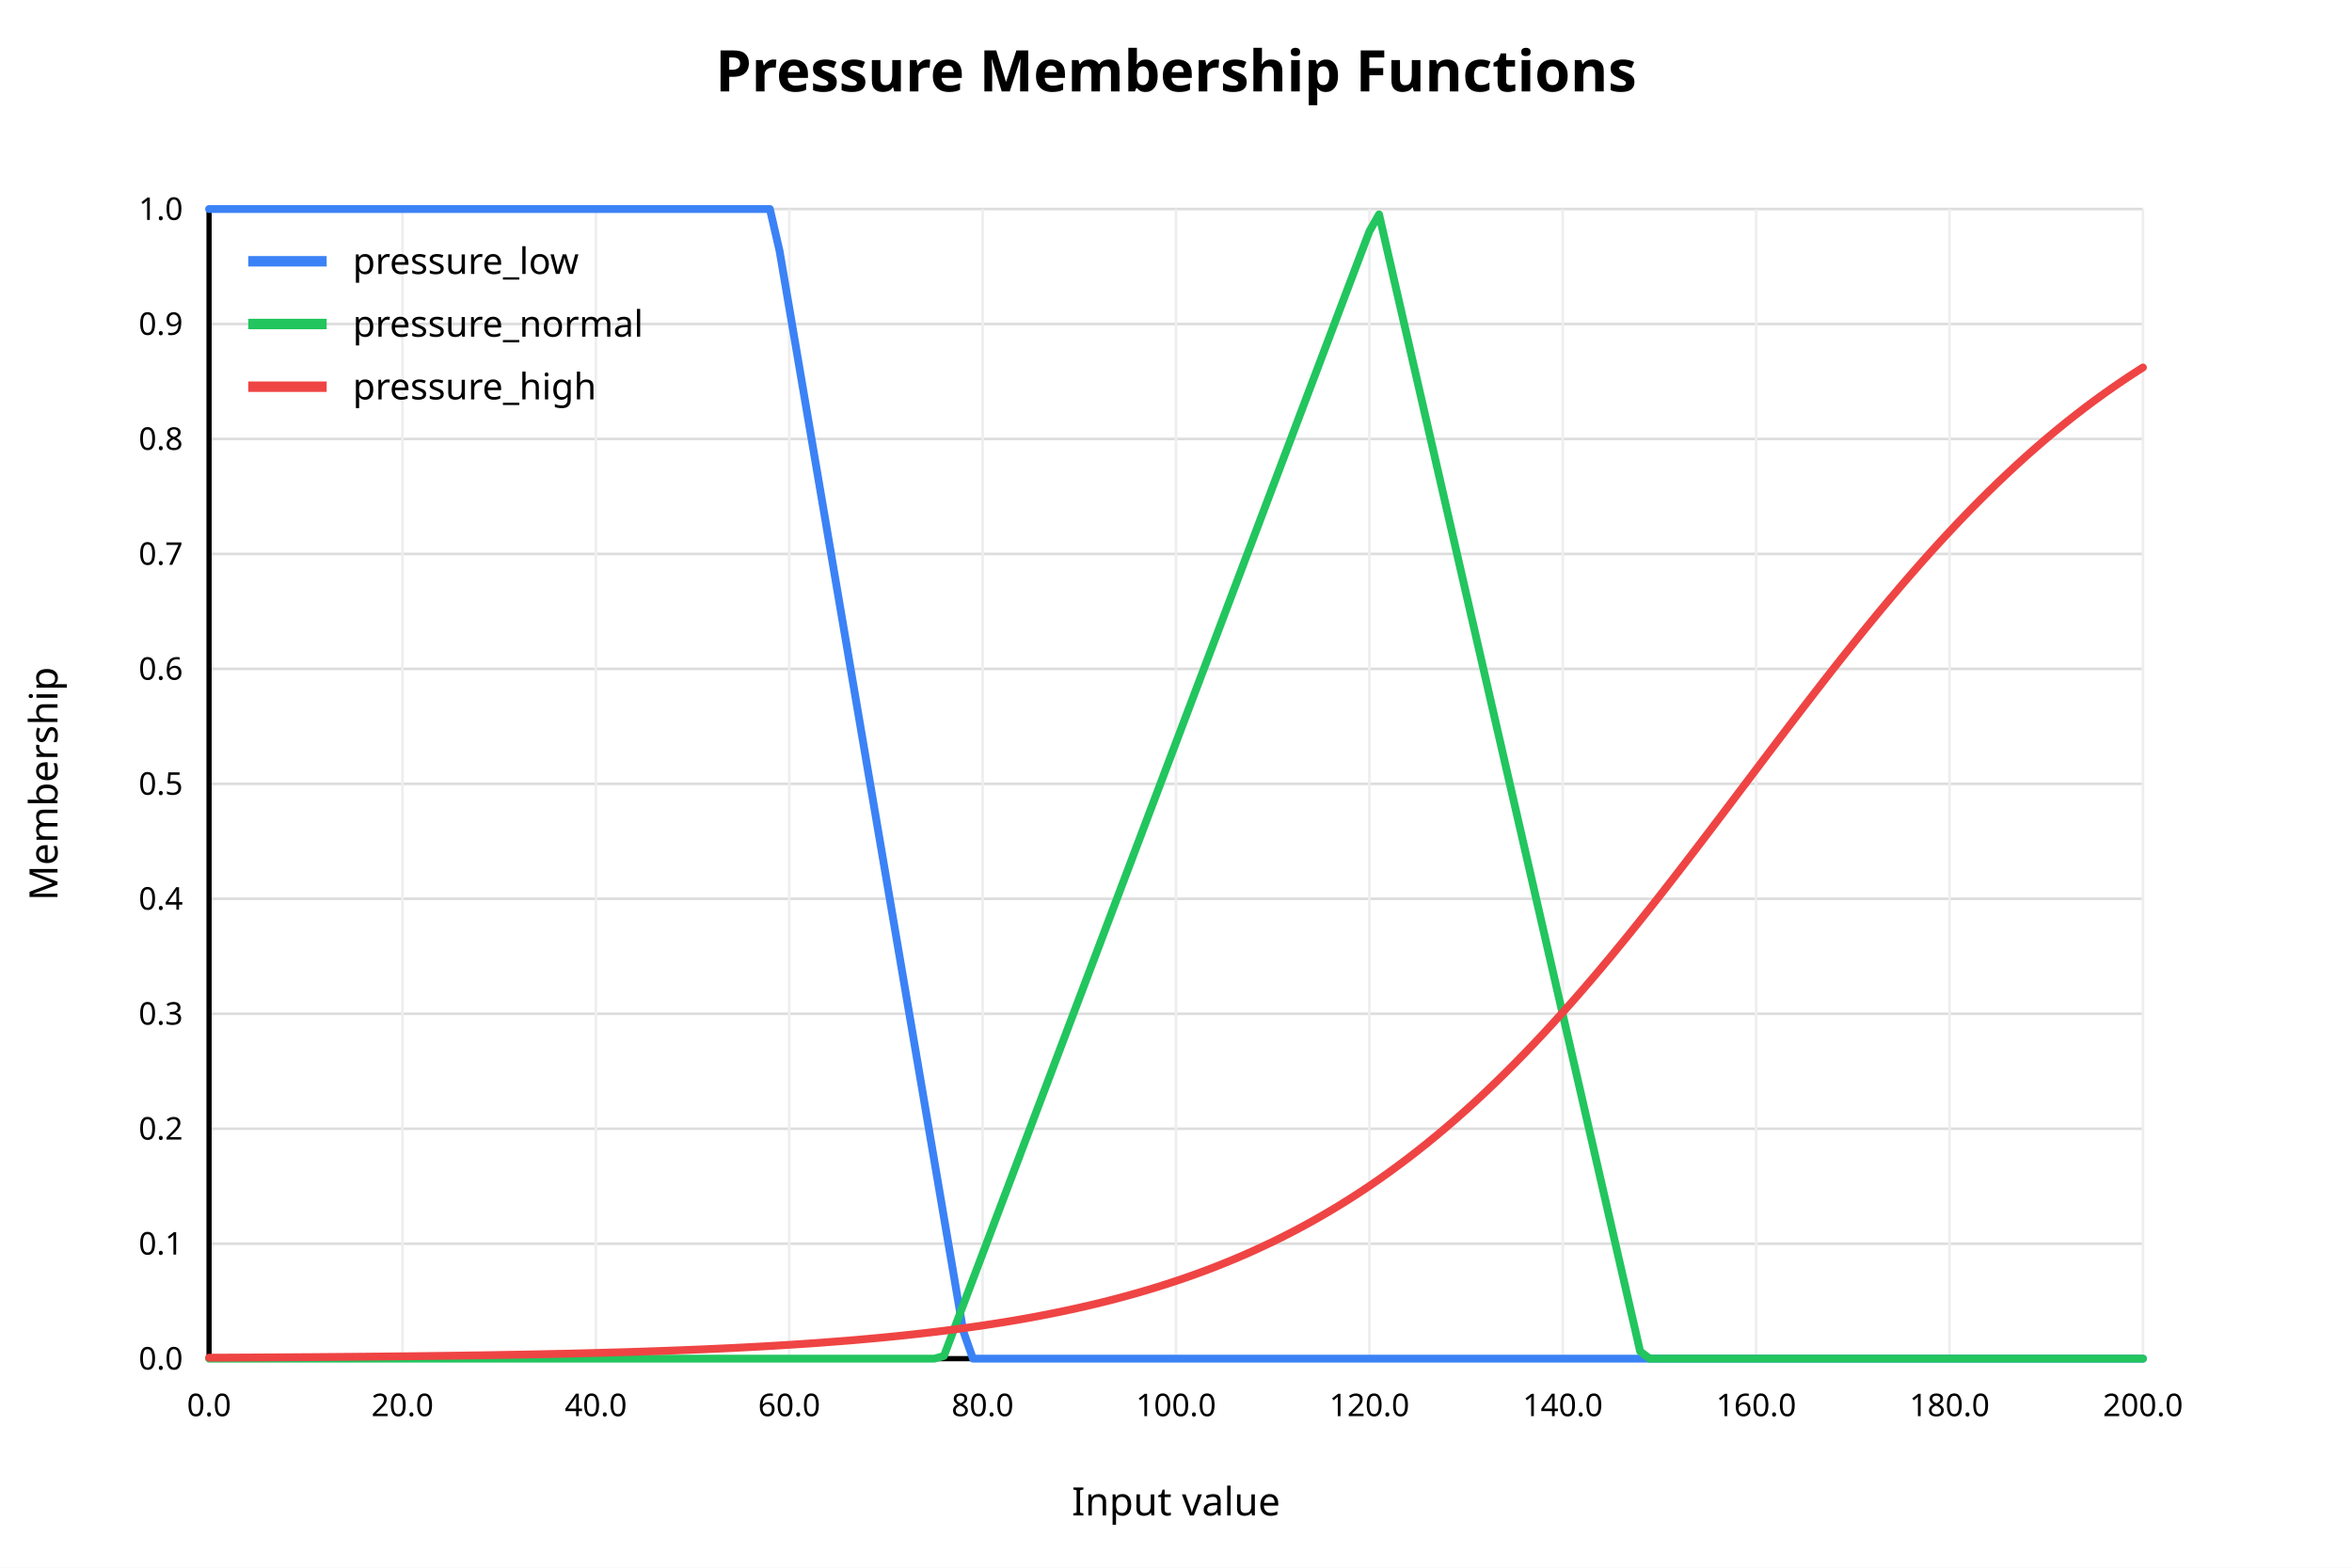
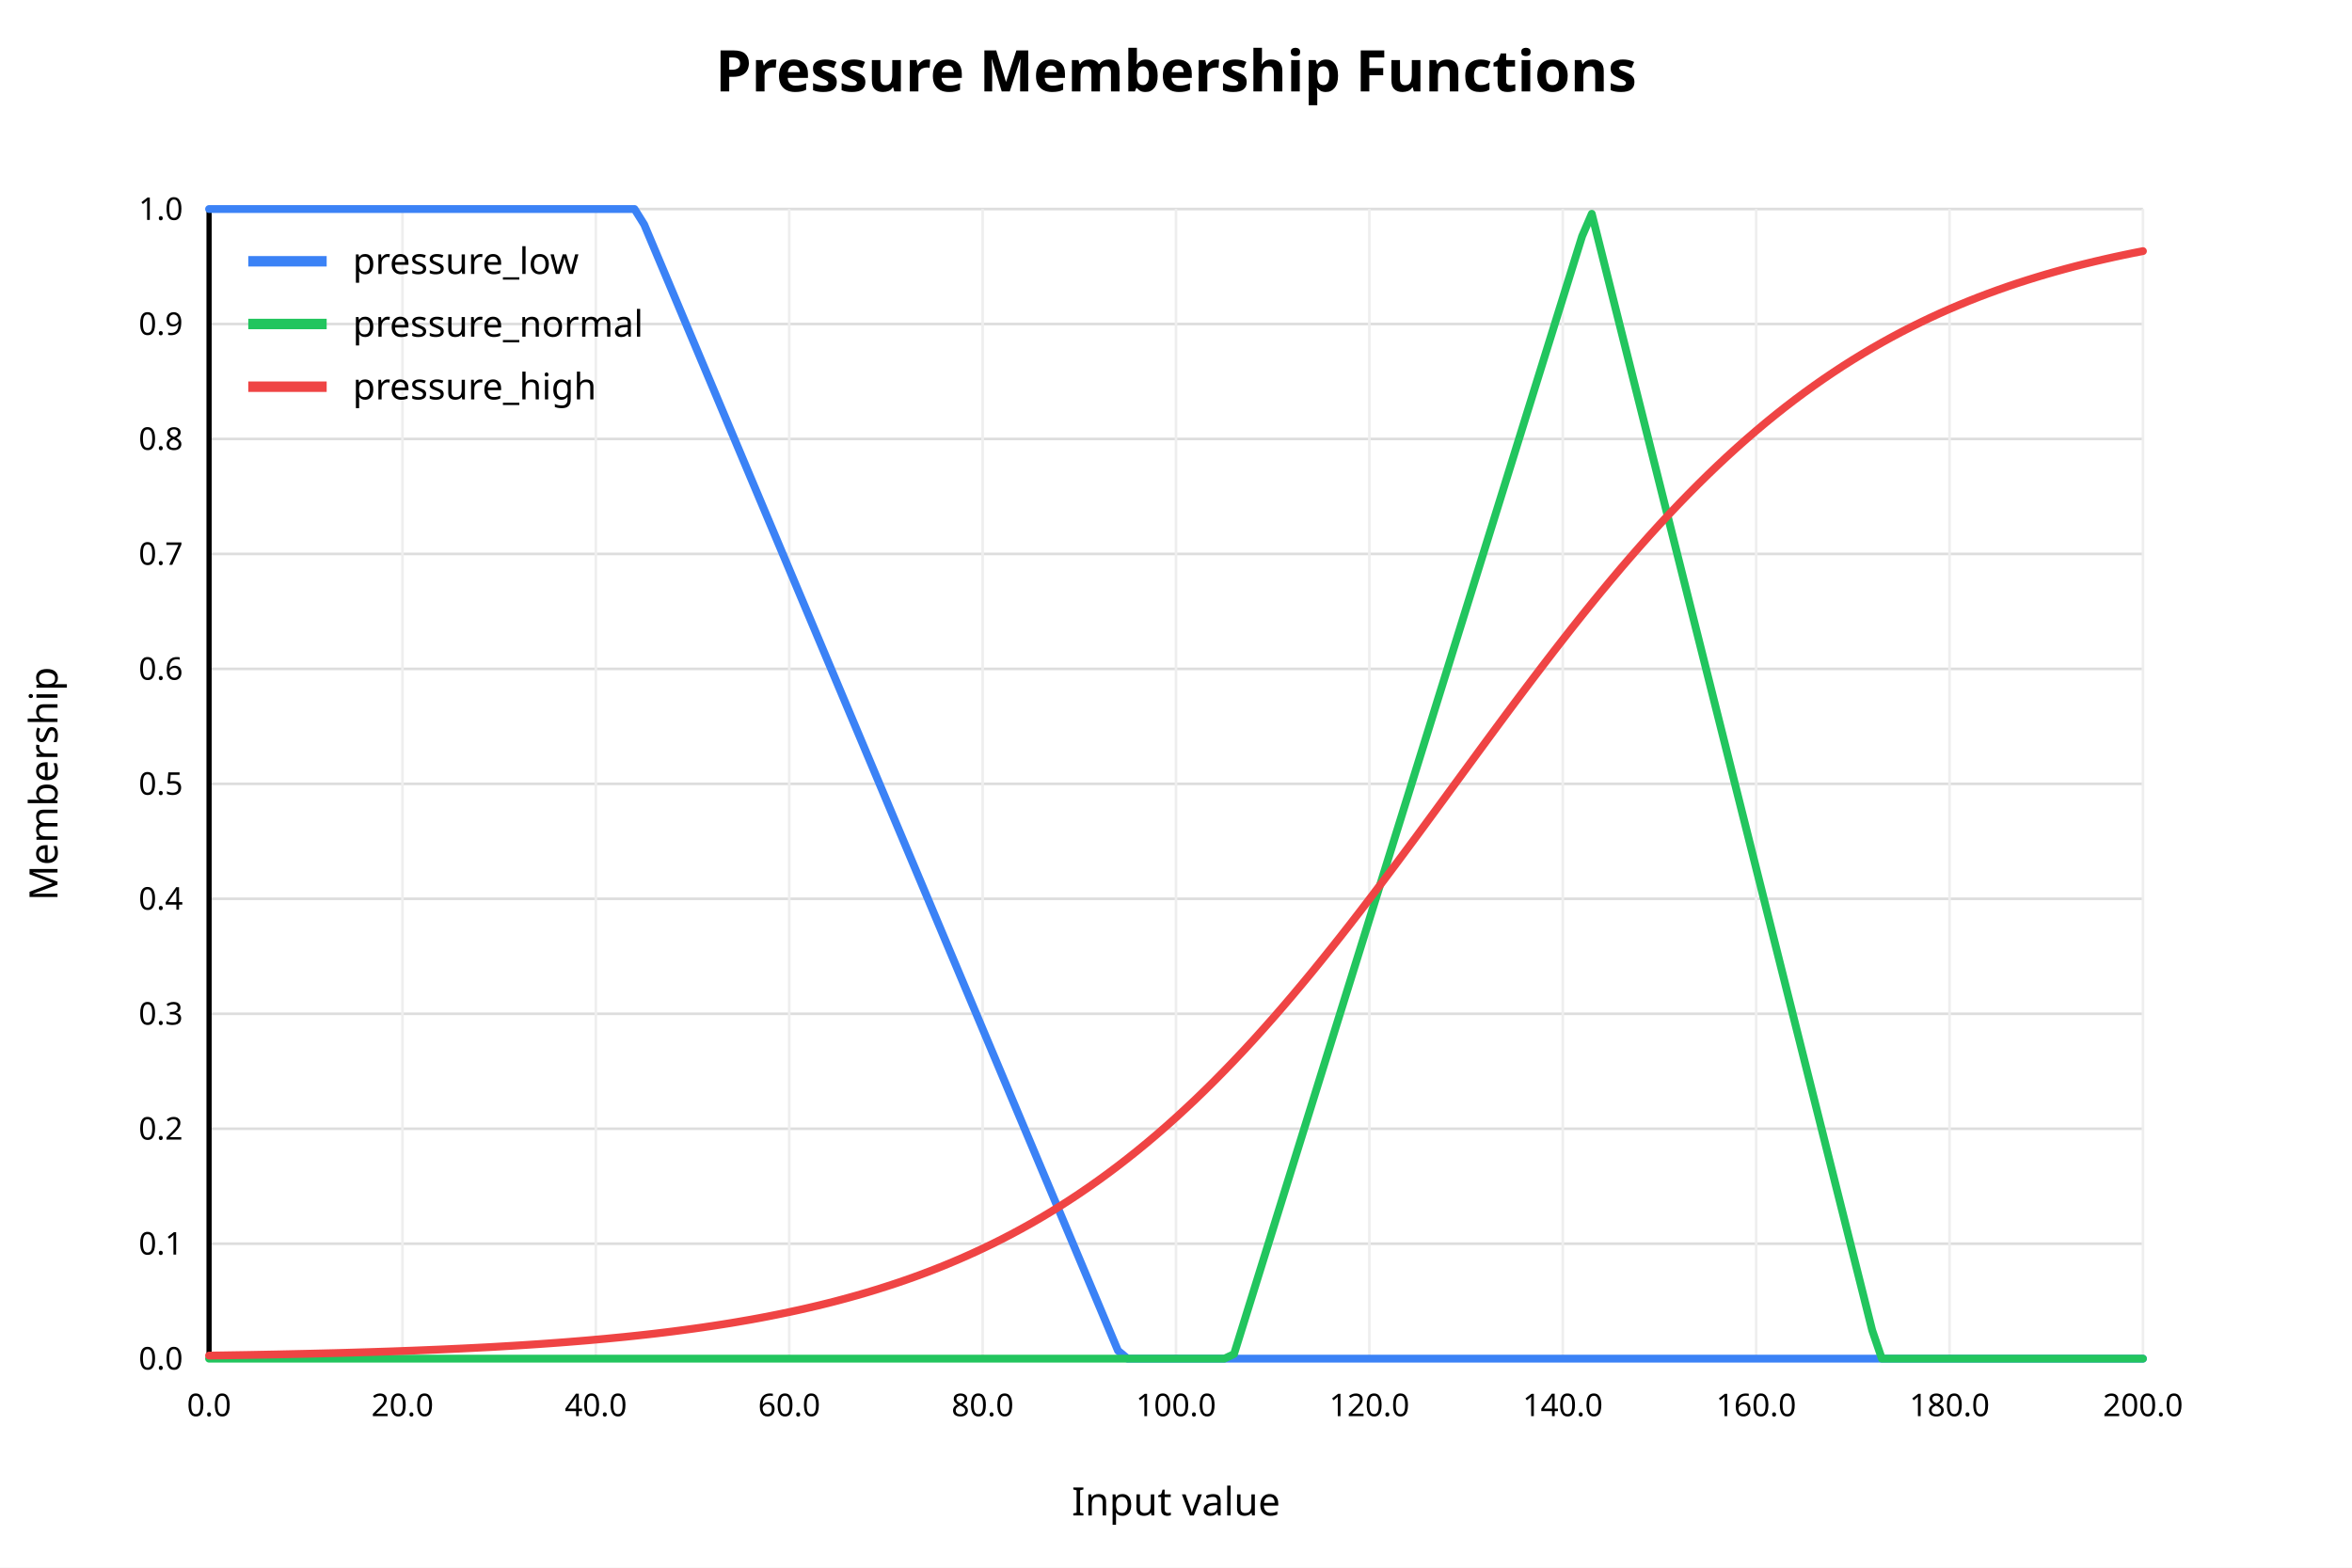
<svg xmlns="http://www.w3.org/2000/svg" width="900" height="600" viewBox="0 0 900 600">
  <rect x="0" y="0" width="900" height="600" fill="white" />
  <text x="450" y="35" text-anchor="middle" font-family="sans-serif" font-size="22" font-weight="bold" fill="black">Pressure Membership Functions</text>
  <line x1="80" y1="520.00" x2="820" y2="520.00" stroke="#dddddd" stroke-width="1" />
  <text x="70" y="520.00" text-anchor="end" dominant-baseline="middle" font-family="sans-serif" font-size="12" fill="black">0.0</text>
  <line x1="80" y1="476.00" x2="820" y2="476.00" stroke="#dddddd" stroke-width="1" />
  <text x="70" y="476.00" text-anchor="end" dominant-baseline="middle" font-family="sans-serif" font-size="12" fill="black">0.1</text>
  <line x1="80" y1="432.00" x2="820" y2="432.00" stroke="#dddddd" stroke-width="1" />
  <text x="70" y="432.00" text-anchor="end" dominant-baseline="middle" font-family="sans-serif" font-size="12" fill="black">0.2</text>
  <line x1="80" y1="388.00" x2="820" y2="388.00" stroke="#dddddd" stroke-width="1" />
  <text x="70" y="388.00" text-anchor="end" dominant-baseline="middle" font-family="sans-serif" font-size="12" fill="black">0.3</text>
  <line x1="80" y1="344.00" x2="820" y2="344.00" stroke="#dddddd" stroke-width="1" />
  <text x="70" y="344.00" text-anchor="end" dominant-baseline="middle" font-family="sans-serif" font-size="12" fill="black">0.4</text>
  <line x1="80" y1="300.00" x2="820" y2="300.00" stroke="#dddddd" stroke-width="1" />
  <text x="70" y="300.00" text-anchor="end" dominant-baseline="middle" font-family="sans-serif" font-size="12" fill="black">0.5</text>
  <line x1="80" y1="256.00" x2="820" y2="256.00" stroke="#dddddd" stroke-width="1" />
  <text x="70" y="256.00" text-anchor="end" dominant-baseline="middle" font-family="sans-serif" font-size="12" fill="black">0.6</text>
  <line x1="80" y1="212.00" x2="820" y2="212.00" stroke="#dddddd" stroke-width="1" />
  <text x="70" y="212.00" text-anchor="end" dominant-baseline="middle" font-family="sans-serif" font-size="12" fill="black">0.7</text>
  <line x1="80" y1="168.00" x2="820" y2="168.00" stroke="#dddddd" stroke-width="1" />
  <text x="70" y="168.00" text-anchor="end" dominant-baseline="middle" font-family="sans-serif" font-size="12" fill="black">0.8</text>
  <line x1="80" y1="124.00" x2="820" y2="124.00" stroke="#dddddd" stroke-width="1" />
  <text x="70" y="124.00" text-anchor="end" dominant-baseline="middle" font-family="sans-serif" font-size="12" fill="black">0.9</text>
  <line x1="80" y1="80.00" x2="820" y2="80.00" stroke="#dddddd" stroke-width="1" />
  <text x="70" y="80.00" text-anchor="end" dominant-baseline="middle" font-family="sans-serif" font-size="12" fill="black">1.0</text>
  <line x1="80.00" y1="80" x2="80.00" y2="520" stroke="#eeeeee" stroke-width="1" />
  <text x="80.00" y="542" text-anchor="middle" font-family="sans-serif" font-size="12" fill="black">0.0</text>
  <line x1="154.00" y1="80" x2="154.00" y2="520" stroke="#eeeeee" stroke-width="1" />
  <text x="154.00" y="542" text-anchor="middle" font-family="sans-serif" font-size="12" fill="black">20.0</text>
  <line x1="228.00" y1="80" x2="228.00" y2="520" stroke="#eeeeee" stroke-width="1" />
  <text x="228.00" y="542" text-anchor="middle" font-family="sans-serif" font-size="12" fill="black">40.0</text>
  <line x1="302.00" y1="80" x2="302.00" y2="520" stroke="#eeeeee" stroke-width="1" />
  <text x="302.00" y="542" text-anchor="middle" font-family="sans-serif" font-size="12" fill="black">60.0</text>
  <line x1="376.00" y1="80" x2="376.00" y2="520" stroke="#eeeeee" stroke-width="1" />
  <text x="376.00" y="542" text-anchor="middle" font-family="sans-serif" font-size="12" fill="black">80.0</text>
  <line x1="450.00" y1="80" x2="450.00" y2="520" stroke="#eeeeee" stroke-width="1" />
  <text x="450.00" y="542" text-anchor="middle" font-family="sans-serif" font-size="12" fill="black">100.0</text>
  <line x1="524.00" y1="80" x2="524.00" y2="520" stroke="#eeeeee" stroke-width="1" />
  <text x="524.00" y="542" text-anchor="middle" font-family="sans-serif" font-size="12" fill="black">120.0</text>
  <line x1="598.00" y1="80" x2="598.00" y2="520" stroke="#eeeeee" stroke-width="1" />
  <text x="598.00" y="542" text-anchor="middle" font-family="sans-serif" font-size="12" fill="black">140.0</text>
  <line x1="672.00" y1="80" x2="672.00" y2="520" stroke="#eeeeee" stroke-width="1" />
  <text x="672.00" y="542" text-anchor="middle" font-family="sans-serif" font-size="12" fill="black">160.0</text>
  <line x1="746.00" y1="80" x2="746.00" y2="520" stroke="#eeeeee" stroke-width="1" />
  <text x="746.00" y="542" text-anchor="middle" font-family="sans-serif" font-size="12" fill="black">180.0</text>
  <line x1="820.00" y1="80" x2="820.00" y2="520" stroke="#eeeeee" stroke-width="1" />
  <text x="820.00" y="542" text-anchor="middle" font-family="sans-serif" font-size="12" fill="black">200.0</text>
  <line x1="80" y1="520" x2="820" y2="520" stroke="black" stroke-width="2" />
  <line x1="80" y1="80" x2="80" y2="520" stroke="black" stroke-width="2" />
  <text x="450" y="580" text-anchor="middle" font-family="sans-serif" font-size="15" fill="black">Input value</text>
  <text x="22" y="300" text-anchor="middle" font-family="sans-serif" font-size="15" fill="black" transform="rotate(-90 22 300)">Membership</text>
-   <polyline fill="none" stroke="#3b82f6" stroke-width="3" stroke-linejoin="round" stroke-linecap="round" points="80.00,80.00 83.70,80.00 87.40,80.00 91.10,80.00 94.80,80.00 98.50,80.00 102.20,80.00 105.90,80.00 109.60,80.00 113.30,80.00 117.00,80.00 120.70,80.00 124.40,80.00 128.10,80.00 131.80,80.00 135.50,80.00 139.20,80.00 142.90,80.00 146.60,80.00 150.30,80.00 154.00,80.00 157.70,80.00 161.40,80.00 165.10,80.00 168.80,80.00 172.50,80.00 176.20,80.00 179.90,80.00 183.60,80.00 187.30,80.00 191.00,80.00 194.70,80.00 198.40,80.00 202.10,80.00 205.80,80.00 209.50,80.00 213.20,80.00 216.90,80.00 220.60,80.00 224.30,80.00 228.00,80.00 231.70,80.00 235.40,80.00 239.10,80.00 242.80,80.00 246.50,80.00 250.20,80.00 253.90,80.00 257.60,80.00 261.30,80.00 265.00,80.00 268.70,80.00 272.40,80.00 276.10,80.00 279.80,80.00 283.50,80.00 287.20,80.00 290.90,80.00 294.60,80.00 298.30,96.01 302.00,117.77 305.70,139.53 309.40,161.29 313.10,183.06 316.80,204.82 320.50,226.58 324.20,248.34 327.90,270.10 331.60,291.86 335.30,313.62 339.00,335.38 342.70,357.14 346.40,378.90 350.10,400.66 353.80,422.42 357.50,444.18 361.20,465.94 364.90,487.70 368.60,509.46 372.30,520.00 376.00,520.00 379.70,520.00 383.40,520.00 387.10,520.00 390.80,520.00 394.50,520.00 398.20,520.00 401.90,520.00 405.60,520.00 409.30,520.00 413.00,520.00 416.70,520.00 420.40,520.00 424.10,520.00 427.80,520.00 431.50,520.00 435.20,520.00 438.90,520.00 442.60,520.00 446.30,520.00 450.00,520.00 453.70,520.00 457.40,520.00 461.10,520.00 464.80,520.00 468.50,520.00 472.20,520.00 475.90,520.00 479.60,520.00 483.30,520.00 487.00,520.00 490.70,520.00 494.40,520.00 498.10,520.00 501.80,520.00 505.50,520.00 509.20,520.00 512.90,520.00 516.60,520.00 520.30,520.00 524.00,520.00 527.70,520.00 531.40,520.00 535.10,520.00 538.80,520.00 542.50,520.00 546.20,520.00 549.90,520.00 553.60,520.00 557.30,520.00 561.00,520.00 564.70,520.00 568.40,520.00 572.10,520.00 575.80,520.00 579.50,520.00 583.20,520.00 586.90,520.00 590.60,520.00 594.30,520.00 598.00,520.00 601.70,520.00 605.40,520.00 609.10,520.00 612.80,520.00 616.50,520.00 620.20,520.00 623.90,520.00 627.60,520.00 631.30,520.00 635.00,520.00 638.70,520.00 642.40,520.00 646.10,520.00 649.80,520.00 653.50,520.00 657.20,520.00 660.90,520.00 664.60,520.00 668.30,520.00 672.00,520.00 675.70,520.00 679.40,520.00 683.10,520.00 686.80,520.00 690.50,520.00 694.20,520.00 697.90,520.00 701.60,520.00 705.30,520.00 709.00,520.00 712.70,520.00 716.40,520.00 720.10,520.00 723.80,520.00 727.50,520.00 731.20,520.00 734.90,520.00 738.60,520.00 742.30,520.00 746.00,520.00 749.70,520.00 753.40,520.00 757.10,520.00 760.80,520.00 764.50,520.00 768.20,520.00 771.90,520.00 775.60,520.00 779.30,520.00 783.00,520.00 786.70,520.00 790.40,520.00 794.10,520.00 797.80,520.00 801.50,520.00 805.20,520.00 808.90,520.00 812.60,520.00 816.30,520.00 820.00,520.00" />
+   <polyline fill="none" stroke="#3b82f6" stroke-width="3" stroke-linejoin="round" stroke-linecap="round" points="80.00,80.00 83.70,80.00 87.40,80.00 91.10,80.00 94.80,80.00 98.50,80.00 102.20,80.00 105.90,80.00 109.60,80.00 113.30,80.00 117.00,80.00 120.70,80.00 124.40,80.00 128.10,80.00 131.80,80.00 135.50,80.00 139.20,80.00 142.90,80.00 146.60,80.00 150.30,80.00 154.00,80.00 157.70,80.00 161.40,80.00 165.10,80.00 168.80,80.00 172.50,80.00 176.20,80.00 179.90,80.00 183.60,80.00 187.30,80.00 191.00,80.00 194.70,80.00 198.40,80.00 202.10,80.00 205.80,80.00 209.50,80.00 213.20,80.00 216.90,80.00 220.60,80.00 224.30,80.00 228.00,80.00 231.70,80.00 235.40,80.00 239.10,80.00 242.80,80.00 246.50,85.93 250.20,94.73 253.90,103.52 257.60,112.32 261.30,121.12 265.00,129.91 268.70,138.71 272.40,147.50 276.10,156.30 279.80,165.10 283.50,173.89 287.20,182.69 290.90,191.48 294.60,200.28 298.30,209.08 302.00,217.87 305.70,226.67 309.40,235.46 313.10,244.26 316.80,253.06 320.50,261.85 324.20,270.65 327.90,279.44 331.60,288.24 335.30,297.04 339.00,305.83 342.70,314.63 346.40,323.42 350.10,332.22 353.80,341.01 357.50,349.81 361.20,358.61 364.90,367.40 368.60,376.20 372.30,384.99 376.00,393.79 379.70,402.59 383.40,411.38 387.10,420.18 390.80,428.97 394.50,437.77 398.20,446.57 401.90,455.36 405.60,464.16 409.30,472.95 413.00,481.75 416.70,490.55 420.40,499.34 424.10,508.14 427.80,516.93 431.50,520.00 435.20,520.00 438.90,520.00 442.60,520.00 446.30,520.00 450.00,520.00 453.70,520.00 457.40,520.00 461.10,520.00 464.80,520.00 468.50,520.00 472.20,520.00 475.90,520.00 479.60,520.00 483.30,520.00 487.00,520.00 490.70,520.00 494.40,520.00 498.10,520.00 501.80,520.00 505.50,520.00 509.20,520.00 512.90,520.00 516.60,520.00 520.30,520.00 524.00,520.00 527.70,520.00 531.40,520.00 535.10,520.00 538.80,520.00 542.50,520.00 546.20,520.00 549.90,520.00 553.60,520.00 557.30,520.00 561.00,520.00 564.70,520.00 568.40,520.00 572.10,520.00 575.80,520.00 579.50,520.00 583.20,520.00 586.90,520.00 590.60,520.00 594.30,520.00 598.00,520.00 601.70,520.00 605.40,520.00 609.10,520.00 612.80,520.00 616.50,520.00 620.20,520.00 623.90,520.00 627.60,520.00 631.30,520.00 635.00,520.00 638.70,520.00 642.40,520.00 646.10,520.00 649.80,520.00 653.50,520.00 657.20,520.00 660.90,520.00 664.60,520.00 668.30,520.00 672.00,520.00 675.70,520.00 679.40,520.00 683.10,520.00 686.80,520.00 690.50,520.00 694.20,520.00 697.90,520.00 701.60,520.00 705.30,520.00 709.00,520.00 712.70,520.00 716.40,520.00 720.10,520.00 723.80,520.00 727.50,520.00 731.20,520.00 734.90,520.00 738.60,520.00 742.30,520.00 746.00,520.00 749.70,520.00 753.40,520.00 757.10,520.00 760.80,520.00 764.50,520.00 768.20,520.00 771.90,520.00 775.60,520.00 779.30,520.00 783.00,520.00 786.70,520.00 790.40,520.00 794.10,520.00 797.80,520.00 801.50,520.00 805.20,520.00 808.90,520.00 812.60,520.00 816.30,520.00 820.00,520.00" />
  <line x1="95" y1="100" x2="125" y2="100" stroke="#3b82f6" stroke-width="4" />
  <text x="135" y="100" dominant-baseline="middle" font-family="sans-serif" font-size="14" fill="black">pressure_low</text>
-   <polyline fill="none" stroke="#22c55e" stroke-width="3" stroke-linejoin="round" stroke-linecap="round" points="80.00,520.00 83.70,520.00 87.40,520.00 91.10,520.00 94.80,520.00 98.50,520.00 102.20,520.00 105.90,520.00 109.60,520.00 113.30,520.00 117.00,520.00 120.70,520.00 124.40,520.00 128.10,520.00 131.80,520.00 135.50,520.00 139.20,520.00 142.90,520.00 146.60,520.00 150.30,520.00 154.00,520.00 157.70,520.00 161.40,520.00 165.10,520.00 168.80,520.00 172.50,520.00 176.20,520.00 179.90,520.00 183.60,520.00 187.30,520.00 191.00,520.00 194.70,520.00 198.40,520.00 202.10,520.00 205.80,520.00 209.50,520.00 213.20,520.00 216.90,520.00 220.60,520.00 224.30,520.00 228.00,520.00 231.70,520.00 235.40,520.00 239.10,520.00 242.80,520.00 246.50,520.00 250.20,520.00 253.90,520.00 257.60,520.00 261.30,520.00 265.00,520.00 268.70,520.00 272.40,520.00 276.10,520.00 279.80,520.00 283.50,520.00 287.20,520.00 290.90,520.00 294.60,520.00 298.30,520.00 302.00,520.00 305.70,520.00 309.40,520.00 313.10,520.00 316.80,520.00 320.50,520.00 324.20,520.00 327.90,520.00 331.60,520.00 335.30,520.00 339.00,520.00 342.70,520.00 346.40,520.00 350.10,520.00 353.80,520.00 357.50,520.00 361.20,518.97 364.90,509.18 368.60,499.40 372.30,489.62 376.00,479.84 379.70,470.05 383.40,460.27 387.10,450.49 390.80,440.71 394.50,430.92 398.20,421.14 401.90,411.36 405.60,401.58 409.30,391.79 413.00,382.01 416.70,372.23 420.40,362.45 424.10,352.66 427.80,342.88 431.50,333.10 435.20,323.32 438.90,313.53 442.60,303.75 446.30,293.97 450.00,284.19 453.70,274.40 457.40,264.62 461.10,254.84 464.80,245.06 468.50,235.27 472.20,225.49 475.90,215.71 479.60,205.93 483.30,196.14 487.00,186.36 490.70,176.58 494.40,166.80 498.10,157.01 501.80,147.23 505.50,137.45 509.20,127.67 512.90,117.88 516.60,108.10 520.30,98.32 524.00,88.54 527.70,82.05 531.40,98.17 535.10,114.29 538.80,130.41 542.50,146.52 546.20,162.64 549.90,178.76 553.60,194.87 557.30,210.99 561.00,227.11 564.70,243.22 568.40,259.34 572.10,275.46 575.80,291.58 579.50,307.69 583.20,323.81 586.90,339.93 590.60,356.04 594.30,372.16 598.00,388.28 601.70,404.39 605.40,420.51 609.10,436.63 612.80,452.75 616.50,468.86 620.20,484.98 623.90,501.10 627.60,517.21 631.30,520.00 635.00,520.00 638.70,520.00 642.40,520.00 646.10,520.00 649.80,520.00 653.50,520.00 657.20,520.00 660.90,520.00 664.60,520.00 668.30,520.00 672.00,520.00 675.70,520.00 679.40,520.00 683.10,520.00 686.80,520.00 690.50,520.00 694.20,520.00 697.90,520.00 701.60,520.00 705.30,520.00 709.00,520.00 712.70,520.00 716.40,520.00 720.10,520.00 723.80,520.00 727.50,520.00 731.20,520.00 734.90,520.00 738.60,520.00 742.30,520.00 746.00,520.00 749.70,520.00 753.40,520.00 757.10,520.00 760.80,520.00 764.50,520.00 768.20,520.00 771.90,520.00 775.60,520.00 779.30,520.00 783.00,520.00 786.70,520.00 790.40,520.00 794.10,520.00 797.80,520.00 801.50,520.00 805.20,520.00 808.90,520.00 812.60,520.00 816.30,520.00 820.00,520.00" />
+   <polyline fill="none" stroke="#22c55e" stroke-width="3" stroke-linejoin="round" stroke-linecap="round" points="80.00,520.00 83.70,520.00 87.40,520.00 91.10,520.00 94.80,520.00 98.50,520.00 102.20,520.00 105.90,520.00 109.60,520.00 113.30,520.00 117.00,520.00 120.70,520.00 124.40,520.00 128.10,520.00 131.80,520.00 135.50,520.00 139.20,520.00 142.90,520.00 146.60,520.00 150.30,520.00 154.00,520.00 157.70,520.00 161.40,520.00 165.10,520.00 168.80,520.00 172.50,520.00 176.20,520.00 179.90,520.00 183.60,520.00 187.30,520.00 191.00,520.00 194.70,520.00 198.40,520.00 202.10,520.00 205.80,520.00 209.50,520.00 213.20,520.00 216.90,520.00 220.60,520.00 224.30,520.00 228.00,520.00 231.70,520.00 235.40,520.00 239.10,520.00 242.80,520.00 246.50,520.00 250.20,520.00 253.90,520.00 257.60,520.00 261.30,520.00 265.00,520.00 268.70,520.00 272.40,520.00 276.10,520.00 279.80,520.00 283.50,520.00 287.20,520.00 290.90,520.00 294.60,520.00 298.30,520.00 302.00,520.00 305.70,520.00 309.40,520.00 313.10,520.00 316.80,520.00 320.50,520.00 324.20,520.00 327.90,520.00 331.60,520.00 335.30,520.00 339.00,520.00 342.70,520.00 346.40,520.00 350.10,520.00 353.80,520.00 357.50,520.00 361.20,520.00 364.90,520.00 368.60,520.00 372.30,520.00 376.00,520.00 379.70,520.00 383.40,520.00 387.10,520.00 390.80,520.00 394.50,520.00 398.20,520.00 401.90,520.00 405.60,520.00 409.30,520.00 413.00,520.00 416.70,520.00 420.40,520.00 424.10,520.00 427.80,520.00 431.50,520.00 435.20,520.00 438.90,520.00 442.60,520.00 446.30,520.00 450.00,520.00 453.70,520.00 457.40,520.00 461.10,520.00 464.80,520.00 468.50,520.00 472.20,518.24 475.90,506.36 479.60,494.47 483.30,482.59 487.00,470.71 490.70,458.82 494.40,446.94 498.10,435.05 501.80,423.17 505.50,411.28 509.20,399.40 512.90,387.52 516.60,375.63 520.30,363.75 524.00,351.86 527.70,339.98 531.40,328.09 535.10,316.21 538.80,304.33 542.50,292.44 546.20,280.56 549.90,268.67 553.60,256.79 557.30,244.90 561.00,233.02 564.70,221.14 568.40,209.25 572.10,197.37 575.80,185.48 579.50,173.60 583.20,161.71 586.90,149.83 590.60,137.95 594.30,126.06 598.00,114.18 601.70,102.29 605.40,90.41 609.10,81.83 612.80,96.56 616.50,111.30 620.20,126.03 623.90,140.77 627.60,155.50 631.30,170.24 635.00,184.97 638.70,199.71 642.40,214.44 646.10,229.18 649.80,243.91 653.50,258.65 657.20,273.39 660.90,288.12 664.60,302.86 668.30,317.59 672.00,332.33 675.70,347.06 679.40,361.80 683.10,376.53 686.80,391.27 690.50,406.00 694.20,420.74 697.90,435.47 701.60,450.21 705.30,464.94 709.00,479.68 712.70,494.41 716.40,509.15 720.10,520.00 723.80,520.00 727.50,520.00 731.20,520.00 734.90,520.00 738.60,520.00 742.30,520.00 746.00,520.00 749.70,520.00 753.40,520.00 757.10,520.00 760.80,520.00 764.50,520.00 768.20,520.00 771.90,520.00 775.60,520.00 779.30,520.00 783.00,520.00 786.70,520.00 790.40,520.00 794.10,520.00 797.80,520.00 801.50,520.00 805.20,520.00 808.90,520.00 812.60,520.00 816.30,520.00 820.00,520.00" />
  <line x1="95" y1="124" x2="125" y2="124" stroke="#22c55e" stroke-width="4" />
  <text x="135" y="124" dominant-baseline="middle" font-family="sans-serif" font-size="14" fill="black">pressure_normal</text>
-   <polyline fill="none" stroke="#ef4444" stroke-width="3" stroke-linejoin="round" stroke-linecap="round" points="80.00,519.63 83.70,519.61 87.40,519.60 91.10,519.58 94.80,519.56 98.50,519.54 102.20,519.52 105.90,519.50 109.60,519.47 113.30,519.45 117.00,519.42 120.70,519.40 124.40,519.37 128.10,519.34 131.80,519.31 135.50,519.28 139.20,519.25 142.90,519.21 146.60,519.18 150.30,519.14 154.00,519.10 157.70,519.06 161.40,519.02 165.10,518.97 168.80,518.93 172.50,518.88 176.20,518.83 179.90,518.77 183.60,518.72 187.30,518.66 191.00,518.60 194.70,518.53 198.40,518.47 202.10,518.40 205.80,518.32 209.50,518.25 213.20,518.17 216.90,518.09 220.60,518.00 224.30,517.91 228.00,517.81 231.70,517.71 235.40,517.61 239.10,517.50 242.80,517.39 246.50,517.27 250.20,517.15 253.90,517.02 257.60,516.88 261.30,516.74 265.00,516.59 268.70,516.44 272.40,516.28 276.10,516.11 279.80,515.94 283.50,515.75 287.20,515.56 290.90,515.36 294.60,515.15 298.30,514.93 302.00,514.70 305.70,514.47 309.40,514.22 313.10,513.96 316.80,513.68 320.50,513.40 324.20,513.11 327.90,512.80 331.60,512.47 335.30,512.14 339.00,511.78 342.70,511.42 346.40,511.03 350.10,510.63 353.80,510.22 357.50,509.78 361.20,509.33 364.90,508.85 368.60,508.36 372.30,507.84 376.00,507.30 379.70,506.74 383.40,506.16 387.10,505.55 390.80,504.91 394.50,504.25 398.20,503.55 401.90,502.83 405.60,502.08 409.30,501.30 413.00,500.49 416.70,499.64 420.40,498.76 424.10,497.84 427.80,496.88 431.50,495.88 435.20,494.85 438.90,493.77 442.60,492.65 446.30,491.48 450.00,490.27 453.70,489.01 457.40,487.70 461.10,486.34 464.80,484.93 468.50,483.46 472.20,481.94 475.90,480.36 479.60,478.72 483.30,477.02 487.00,475.26 490.70,473.44 494.40,471.55 498.10,469.60 501.80,467.57 505.50,465.48 509.20,463.31 512.90,461.07 516.60,458.76 520.30,456.37 524.00,453.91 527.70,451.37 531.40,448.74 535.10,446.04 538.80,443.26 542.50,440.39 546.20,437.44 549.90,434.41 553.60,431.30 557.30,428.10 561.00,424.82 564.70,421.45 568.40,418.00 572.10,414.46 575.80,410.84 579.50,407.14 583.20,403.36 586.90,399.50 590.60,395.56 594.30,391.55 598.00,387.45 601.70,383.29 605.40,379.05 609.10,374.75 612.80,370.38 616.50,365.95 620.20,361.45 623.90,356.91 627.60,352.30 631.30,347.65 635.00,342.96 638.70,338.22 642.40,333.45 646.10,328.64 649.80,323.81 653.50,318.95 657.20,314.08 660.90,309.19 664.60,304.29 668.30,299.38 672.00,294.48 675.70,289.58 679.40,284.70 683.10,279.83 686.80,274.97 690.50,270.15 694.20,265.35 697.90,260.59 701.60,255.86 705.30,251.17 709.00,246.54 712.70,241.95 716.40,237.41 720.10,232.93 723.80,228.52 727.50,224.16 731.20,219.88 734.90,215.66 738.60,211.51 742.30,207.44 746.00,203.44 749.70,199.52 753.40,195.68 757.10,191.92 760.80,188.24 764.50,184.64 768.20,181.13 771.90,177.70 775.60,174.35 779.30,171.09 783.00,167.91 786.70,164.82 790.40,161.81 794.10,158.88 797.80,156.04 801.50,153.27 805.20,150.59 808.90,147.99 812.60,145.47 816.30,143.02 820.00,140.65" />
+   <polyline fill="none" stroke="#ef4444" stroke-width="3" stroke-linejoin="round" stroke-linecap="round" points="80.00,518.82 83.70,518.77 87.40,518.71 91.10,518.65 94.80,518.59 98.50,518.52 102.20,518.45 105.90,518.38 109.60,518.30 113.30,518.22 117.00,518.14 120.70,518.05 124.40,517.96 128.10,517.87 131.80,517.77 135.50,517.66 139.20,517.55 142.90,517.44 146.60,517.32 150.30,517.20 154.00,517.06 157.70,516.93 161.40,516.78 165.10,516.63 168.80,516.48 172.50,516.31 176.20,516.14 179.90,515.96 183.60,515.77 187.30,515.58 191.00,515.37 194.70,515.15 198.40,514.93 202.10,514.69 205.80,514.45 209.50,514.19 213.20,513.92 216.90,513.64 220.60,513.34 224.30,513.04 228.00,512.71 231.70,512.38 235.40,512.02 239.10,511.66 242.80,511.27 246.50,510.87 250.20,510.45 253.90,510.01 257.60,509.55 261.30,509.07 265.00,508.57 268.70,508.05 272.40,507.50 276.10,506.93 279.80,506.34 283.50,505.71 287.20,505.07 290.90,504.39 294.60,503.68 298.30,502.94 302.00,502.17 305.70,501.37 309.40,500.53 313.10,499.66 316.80,498.75 320.50,497.80 324.20,496.81 327.90,495.78 331.60,494.71 335.30,493.59 339.00,492.42 342.70,491.21 346.40,489.95 350.10,488.64 353.80,487.27 357.50,485.85 361.20,484.38 364.90,482.84 368.60,481.25 372.30,479.59 376.00,477.87 379.70,476.09 383.40,474.24 387.10,472.32 390.80,470.33 394.50,468.27 398.20,466.13 401.90,463.92 405.60,461.63 409.30,459.27 413.00,456.82 416.70,454.29 420.40,451.68 424.10,448.99 427.80,446.21 431.50,443.34 435.20,440.39 438.90,437.35 442.60,434.22 446.30,431.00 450.00,427.69 453.70,424.29 457.40,420.81 461.10,417.23 464.80,413.57 468.50,409.81 472.20,405.97 475.90,402.05 479.60,398.04 483.30,393.94 487.00,389.77 490.70,385.52 494.40,381.19 498.10,376.78 501.80,372.31 505.50,367.76 509.20,363.15 512.90,358.49 516.60,353.76 520.30,348.98 524.00,344.15 527.70,339.27 531.40,334.36 535.10,329.41 538.80,324.43 542.50,319.43 546.20,314.40 549.90,309.36 553.60,304.31 557.30,299.25 561.00,294.20 564.70,289.15 568.40,284.11 572.10,279.09 575.80,274.09 579.50,269.12 583.20,264.18 586.90,259.28 590.60,254.42 594.30,249.60 598.00,244.84 601.70,240.13 605.40,235.47 609.10,230.89 612.80,226.36 616.50,221.91 620.20,217.52 623.90,213.22 627.60,208.99 631.30,204.84 635.00,200.77 638.70,196.78 642.40,192.88 646.10,189.07 649.80,185.34 653.50,181.70 657.20,178.15 660.90,174.69 664.60,171.32 668.30,168.04 672.00,164.85 675.70,161.74 679.40,158.73 683.10,155.80 686.80,152.96 690.50,150.21 694.20,147.54 697.90,144.95 701.60,142.45 705.30,140.02 709.00,137.68 712.70,135.42 716.40,133.23 720.10,131.11 723.80,129.07 727.50,127.10 731.20,125.21 734.90,123.38 738.60,121.61 742.30,119.91 746.00,118.27 749.70,116.70 753.40,115.18 757.10,113.72 760.80,112.32 764.50,110.97 768.20,109.67 771.90,108.42 775.60,107.23 779.30,106.08 783.00,104.97 786.70,103.91 790.40,102.89 794.10,101.91 797.80,100.98 801.50,100.08 805.20,99.22 808.90,98.39 812.60,97.60 816.30,96.83 820.00,96.11" />
  <line x1="95" y1="148" x2="125" y2="148" stroke="#ef4444" stroke-width="4" />
  <text x="135" y="148" dominant-baseline="middle" font-family="sans-serif" font-size="14" fill="black">pressure_high</text>
</svg>
